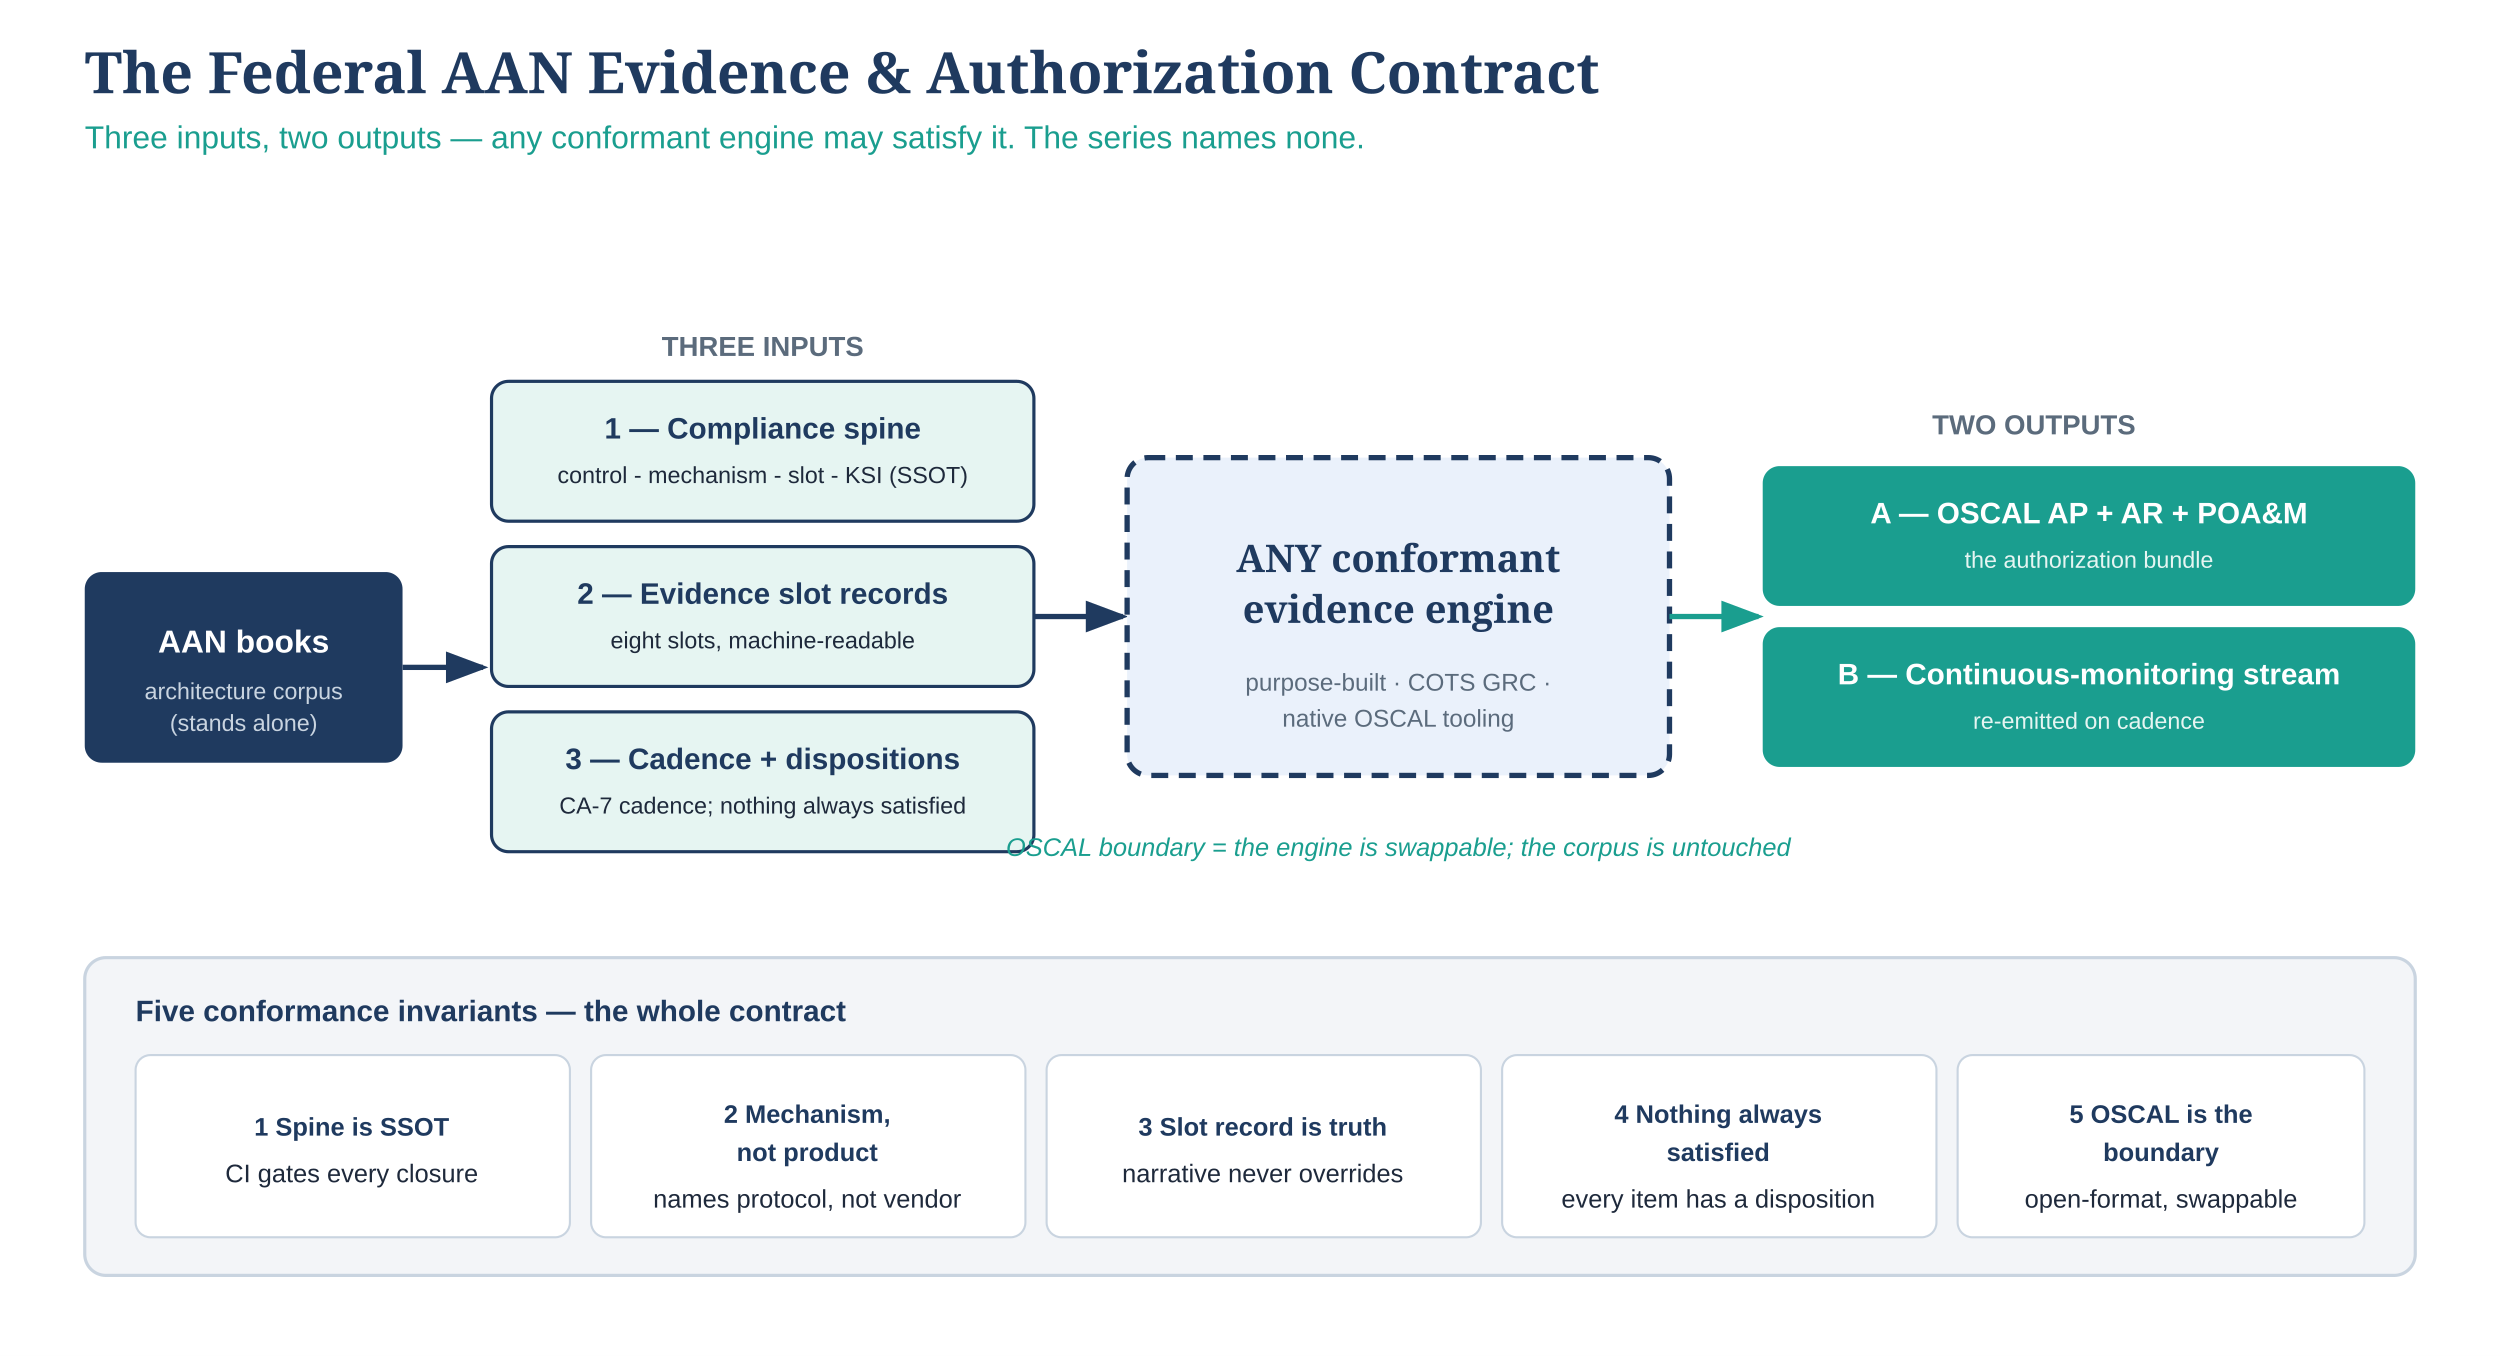
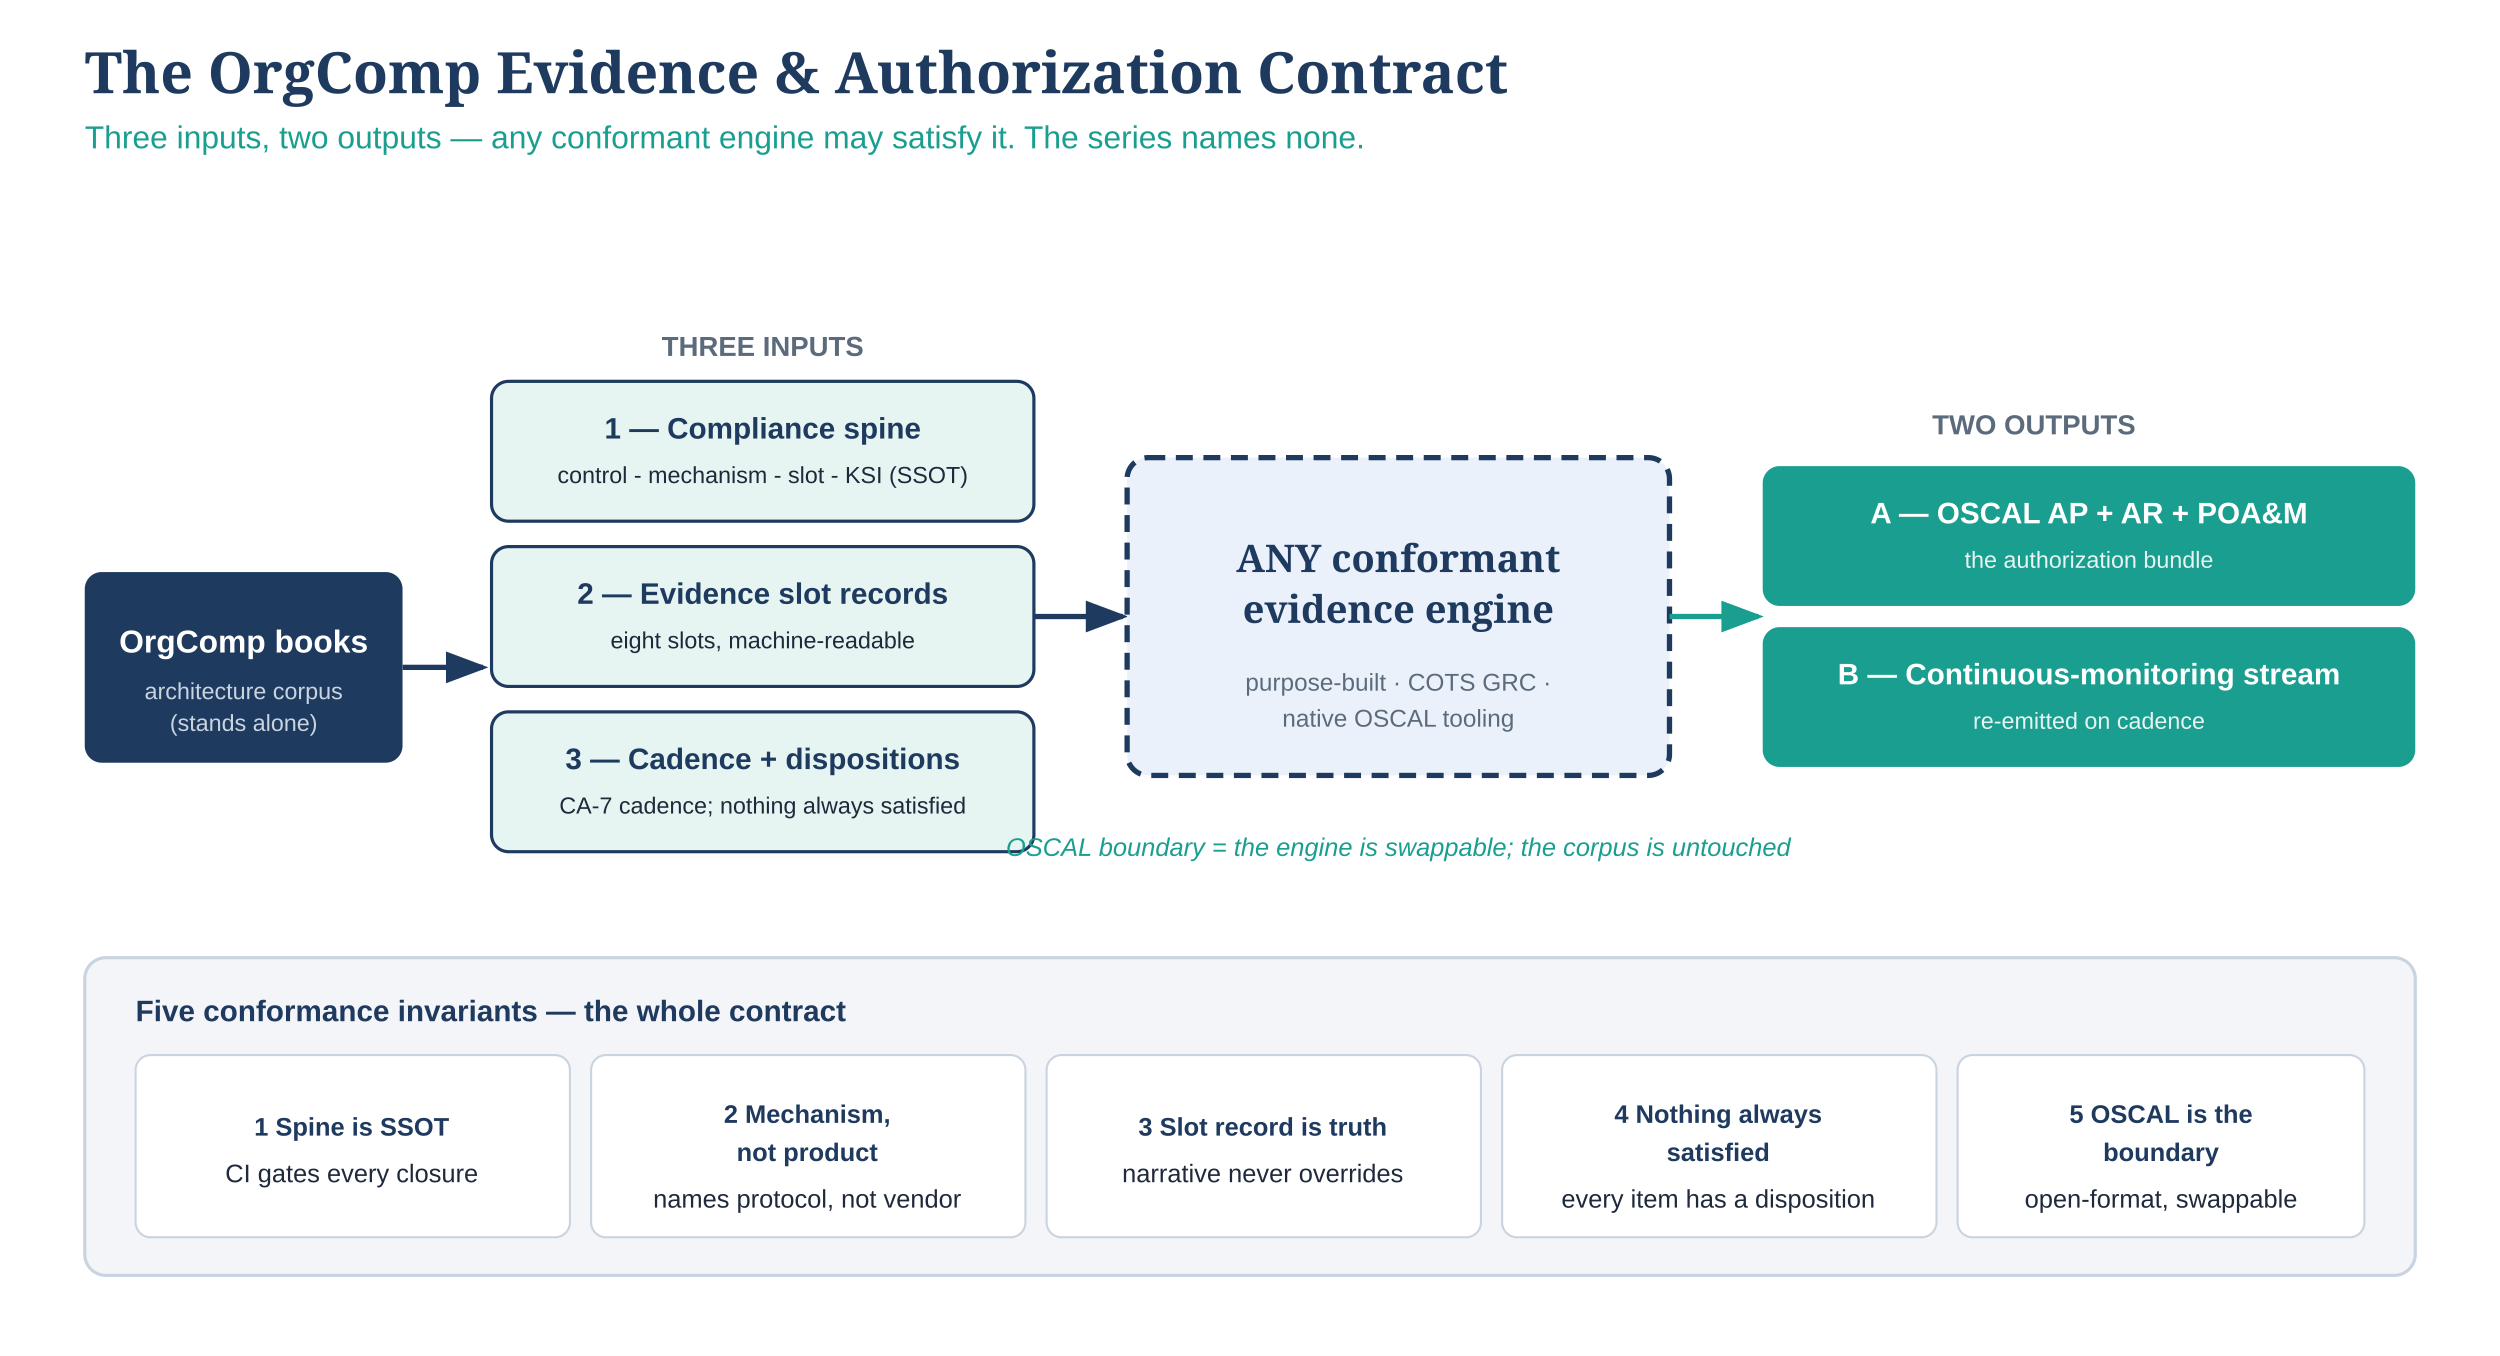
<svg xmlns="http://www.w3.org/2000/svg" viewBox="0 0 1180 640" style="font-family:Arial,sans-serif;background:#FFFFFF;">
  <rect width="1180" height="640" fill="#FFFFFF" />
  <defs>
    <marker id="an" markerWidth="9" markerHeight="9" refX="7" refY="3" orient="auto">
      <path d="M0,0 L0,6 L8,3 z" fill="#1F3A5F" />
    </marker>
    <marker id="at" markerWidth="9" markerHeight="9" refX="7" refY="3" orient="auto">
      <path d="M0,0 L0,6 L8,3 z" fill="#1A9E8F" />
    </marker>
  </defs>
-   <text x="40" y="44" font-family="Georgia, serif" font-size="27" font-weight="bold" fill="#1F3A5F">The Federal AAN Evidence &amp; Authorization Contract</text>
+   <text x="40" y="44" font-family="Georgia, serif" font-size="27" font-weight="bold" fill="#1F3A5F">The OrgComp Evidence &amp; Authorization Contract</text>
  <text x="40" y="70" font-size="15" fill="#1A9E8F">Three inputs, two outputs — any conformant engine may satisfy it. The series names none.</text>
  <rect x="40" y="270" width="150" height="90" rx="8" fill="#1F3A5F" />
-   <text x="115" y="308" text-anchor="middle" font-size="15" font-weight="bold" fill="#FFFFFF">AAN books</text>
+   <text x="115" y="308" text-anchor="middle" font-size="15" font-weight="bold" fill="#FFFFFF">OrgComp books</text>
  <text x="115" y="330" text-anchor="middle" font-size="11" fill="#C9D4E0">architecture corpus</text>
  <text x="115" y="345" text-anchor="middle" font-size="11" fill="#C9D4E0">(stands alone)</text>
  <line x1="190" y1="315" x2="228" y2="315" stroke="#1F3A5F" stroke-width="2.5" marker-end="url(#an)" />
  <text x="360" y="168" text-anchor="middle" font-size="13" font-weight="bold" fill="#5B6B7C">THREE INPUTS</text>
  <rect x="232" y="180" width="256" height="66" rx="8" fill="#E6F5F2" stroke="#1F3A5F" stroke-width="1.5" />
  <text x="360" y="207" text-anchor="middle" font-size="14" font-weight="bold" fill="#1F3A5F">1 — Compliance spine</text>
  <text x="360" y="228" text-anchor="middle" font-size="11" fill="#1E293B">control - mechanism - slot - KSI (SSOT)</text>
  <rect x="232" y="258" width="256" height="66" rx="8" fill="#E6F5F2" stroke="#1F3A5F" stroke-width="1.5" />
  <text x="360" y="285" text-anchor="middle" font-size="14" font-weight="bold" fill="#1F3A5F">2 — Evidence slot records</text>
  <text x="360" y="306" text-anchor="middle" font-size="11" fill="#1E293B">eight slots, machine-readable</text>
  <rect x="232" y="336" width="256" height="66" rx="8" fill="#E6F5F2" stroke="#1F3A5F" stroke-width="1.5" />
  <text x="360" y="363" text-anchor="middle" font-size="14" font-weight="bold" fill="#1F3A5F">3 — Cadence + dispositions</text>
  <text x="360" y="384" text-anchor="middle" font-size="11" fill="#1E293B">CA-7 cadence; nothing always satisfied</text>
  <line x1="488" y1="291" x2="530" y2="291" stroke="#1F3A5F" stroke-width="2.5" marker-end="url(#an)" />
  <rect x="532" y="216" width="256" height="150" rx="10" fill="#EAF1FB" stroke="#1F3A5F" stroke-width="2.5" stroke-dasharray="8 5" />
  <text x="660" y="270" text-anchor="middle" font-family="Georgia, serif" font-size="18" font-weight="bold" fill="#1F3A5F">ANY conformant</text>
  <text x="660" y="294" text-anchor="middle" font-family="Georgia, serif" font-size="18" font-weight="bold" fill="#1F3A5F">evidence engine</text>
  <text x="660" y="326" text-anchor="middle" font-size="11.5" fill="#5B6B7C">purpose-built · COTS GRC ·</text>
  <text x="660" y="343" text-anchor="middle" font-size="11.5" fill="#5B6B7C">native OSCAL tooling</text>
  <line x1="788" y1="291" x2="830" y2="291" stroke="#1A9E8F" stroke-width="2.5" marker-end="url(#at)" />
  <text x="960" y="205" text-anchor="middle" font-size="13" font-weight="bold" fill="#5B6B7C">TWO OUTPUTS</text>
  <rect x="832" y="220" width="308" height="66" rx="8" fill="#1A9E8F" />
  <text x="986" y="247" text-anchor="middle" font-size="14" font-weight="bold" fill="#FFFFFF">A — OSCAL AP + AR + POA&amp;M</text>
  <text x="986" y="268" text-anchor="middle" font-size="11" fill="#E6F5F2">the authorization bundle</text>
  <rect x="832" y="296" width="308" height="66" rx="8" fill="#1A9E8F" />
  <text x="986" y="323" text-anchor="middle" font-size="14" font-weight="bold" fill="#FFFFFF">B — Continuous-monitoring stream</text>
  <text x="986" y="344" text-anchor="middle" font-size="11" fill="#E6F5F2">re-emitted on cadence</text>
  <text x="660" y="404" text-anchor="middle" font-size="12" font-style="italic" fill="#1A9E8F">OSCAL boundary = the engine is swappable; the corpus is untouched</text>
  <rect x="40" y="452" width="1100" height="150" rx="10" fill="#F3F5F8" stroke="#C9D4E0" stroke-width="1.5" />
  <text x="64" y="482" font-size="14" font-weight="bold" fill="#1F3A5F">Five conformance invariants — the whole contract</text>
  <g font-size="12" fill="#1E293B">
    <rect x="64" y="498" width="205" height="86" rx="7" fill="#FFFFFF" stroke="#C9D4E0" />
    <text x="166" y="536" text-anchor="middle" font-weight="bold" fill="#1F3A5F">1  Spine is SSOT</text>
    <text x="166" y="558" text-anchor="middle">CI gates every closure</text>
    <rect x="279" y="498" width="205" height="86" rx="7" fill="#FFFFFF" stroke="#C9D4E0" />
    <text x="381" y="530" text-anchor="middle" font-weight="bold" fill="#1F3A5F">2  Mechanism,</text>
    <text x="381" y="548" text-anchor="middle" font-weight="bold" fill="#1F3A5F">not product</text>
    <text x="381" y="570" text-anchor="middle">names protocol, not vendor</text>
    <rect x="494" y="498" width="205" height="86" rx="7" fill="#FFFFFF" stroke="#C9D4E0" />
    <text x="596" y="536" text-anchor="middle" font-weight="bold" fill="#1F3A5F">3  Slot record is truth</text>
    <text x="596" y="558" text-anchor="middle">narrative never overrides</text>
    <rect x="709" y="498" width="205" height="86" rx="7" fill="#FFFFFF" stroke="#C9D4E0" />
    <text x="811" y="530" text-anchor="middle" font-weight="bold" fill="#1F3A5F">4  Nothing always</text>
    <text x="811" y="548" text-anchor="middle" font-weight="bold" fill="#1F3A5F">satisfied</text>
    <text x="811" y="570" text-anchor="middle">every item has a disposition</text>
    <rect x="924" y="498" width="192" height="86" rx="7" fill="#FFFFFF" stroke="#C9D4E0" />
    <text x="1020" y="530" text-anchor="middle" font-weight="bold" fill="#1F3A5F">5  OSCAL is the</text>
    <text x="1020" y="548" text-anchor="middle" font-weight="bold" fill="#1F3A5F">boundary</text>
    <text x="1020" y="570" text-anchor="middle">open-format, swappable</text>
  </g>
</svg>
